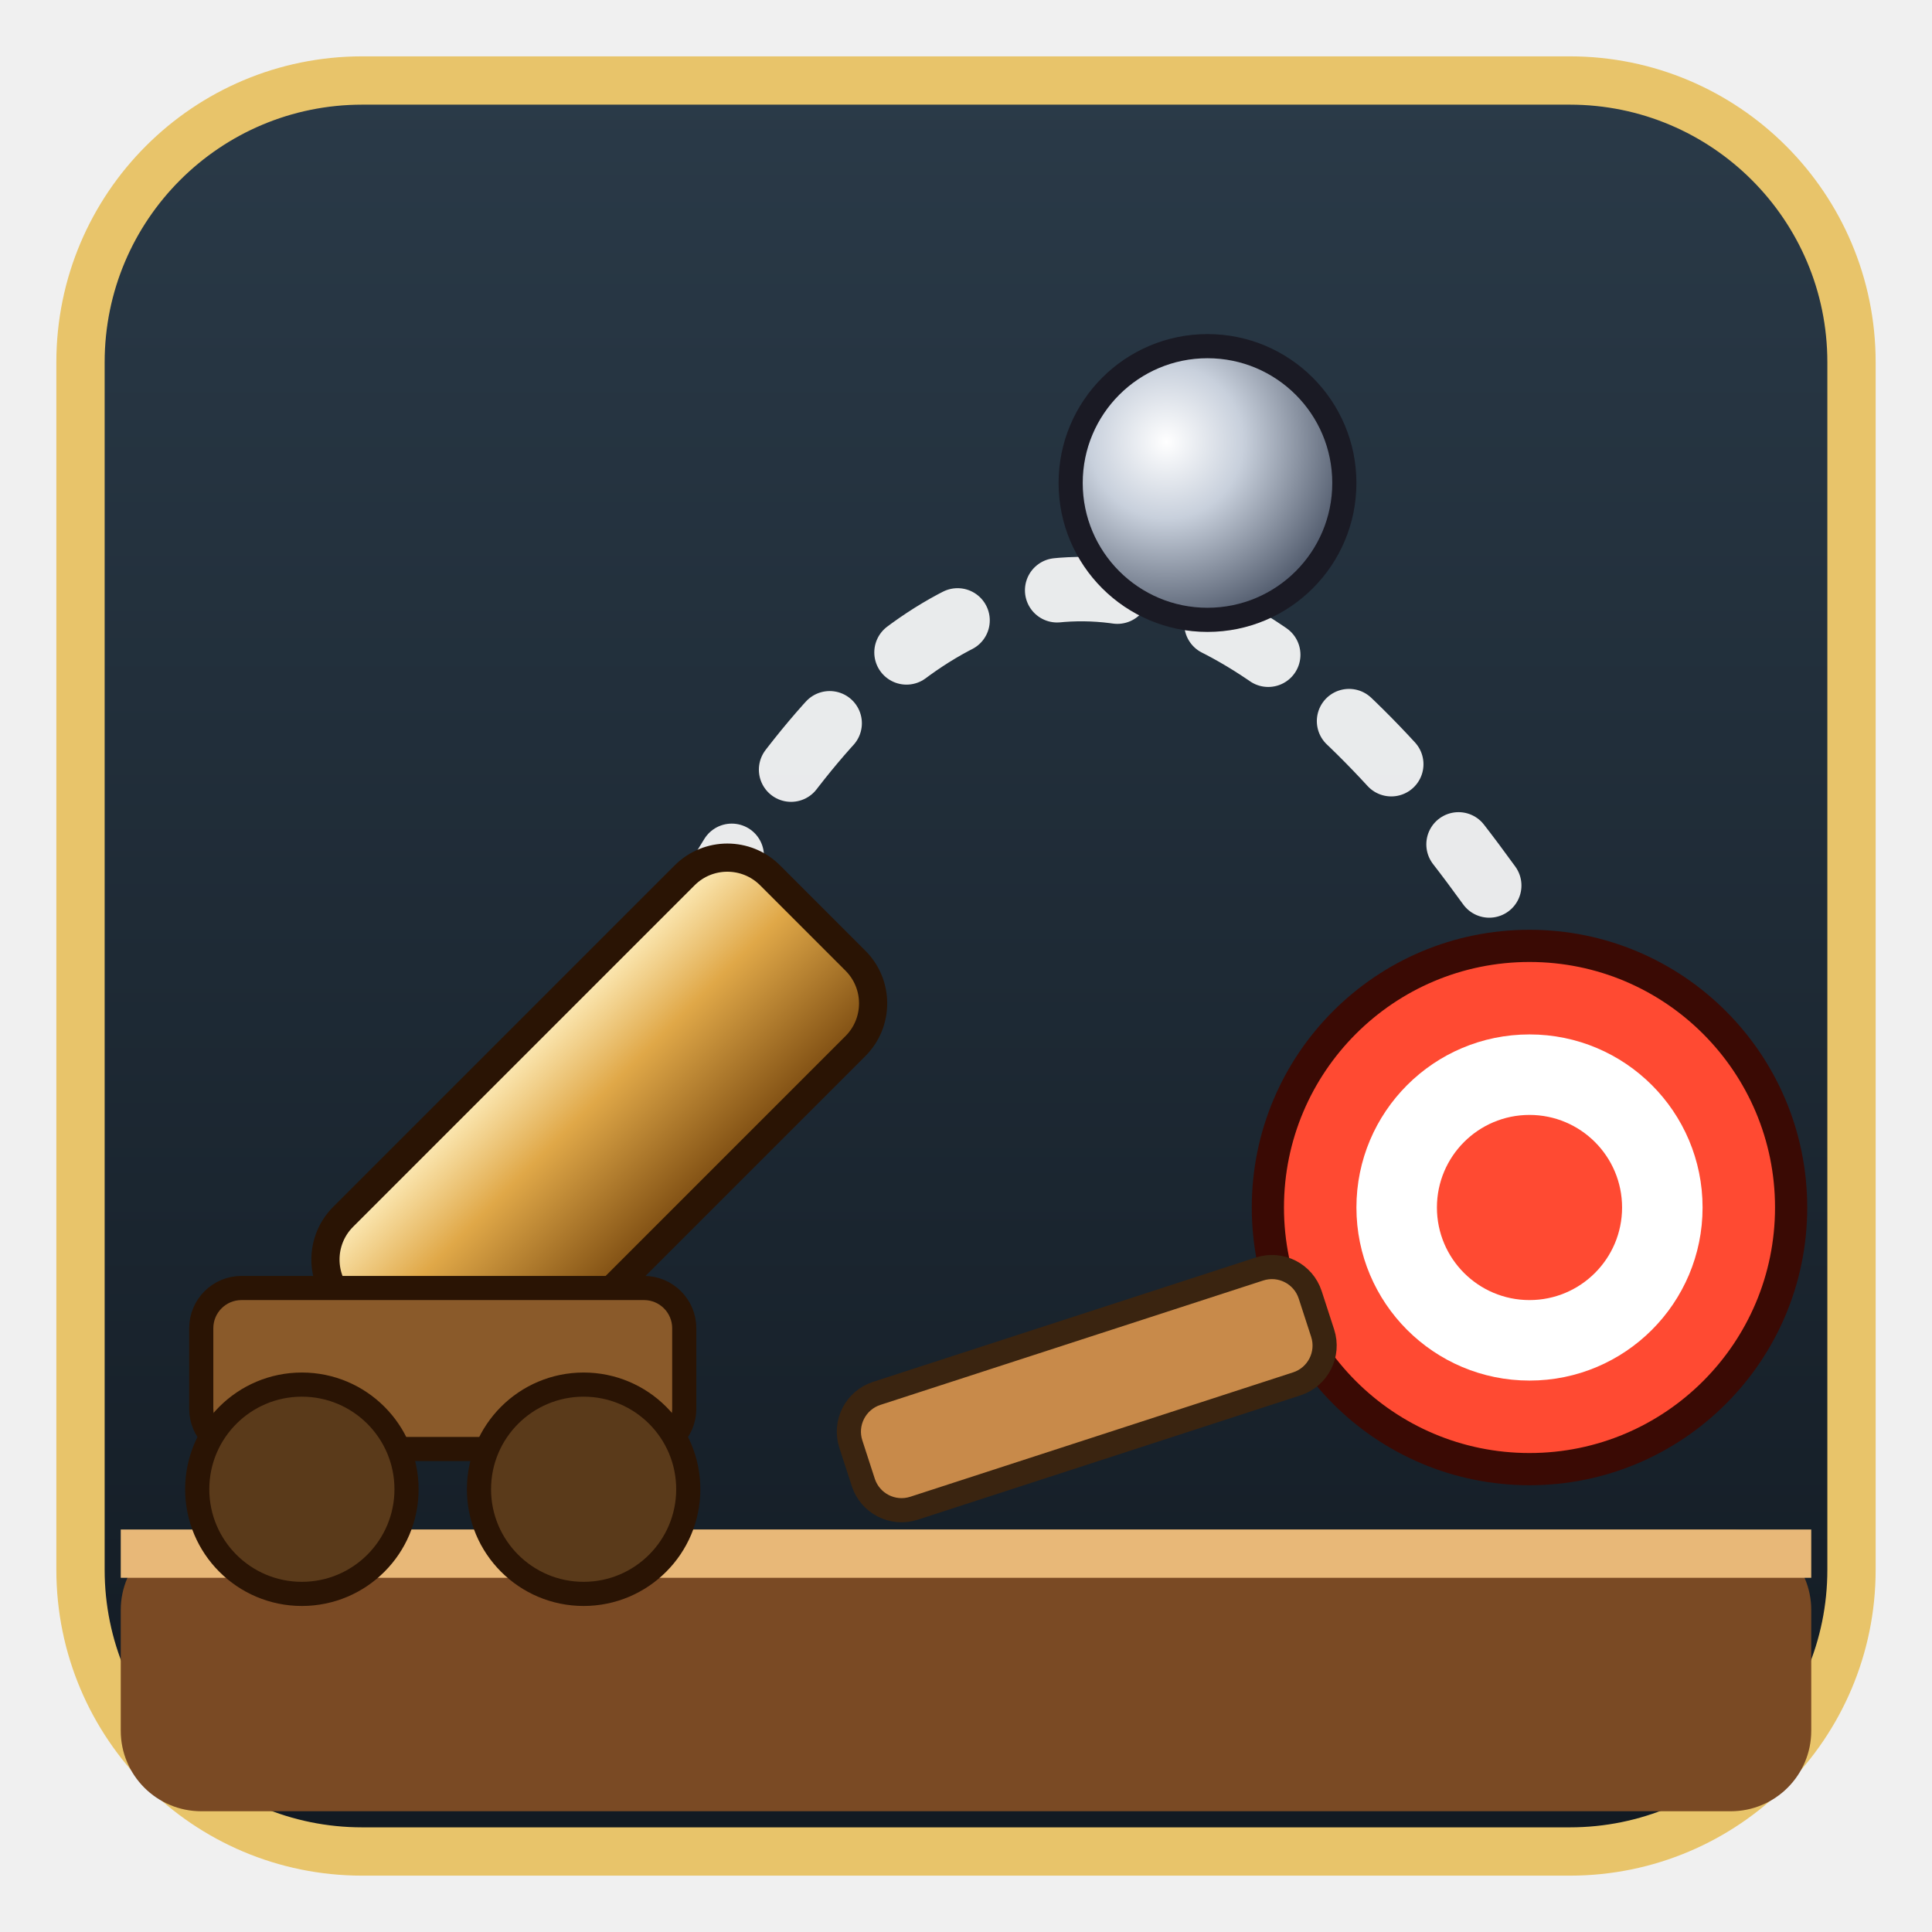
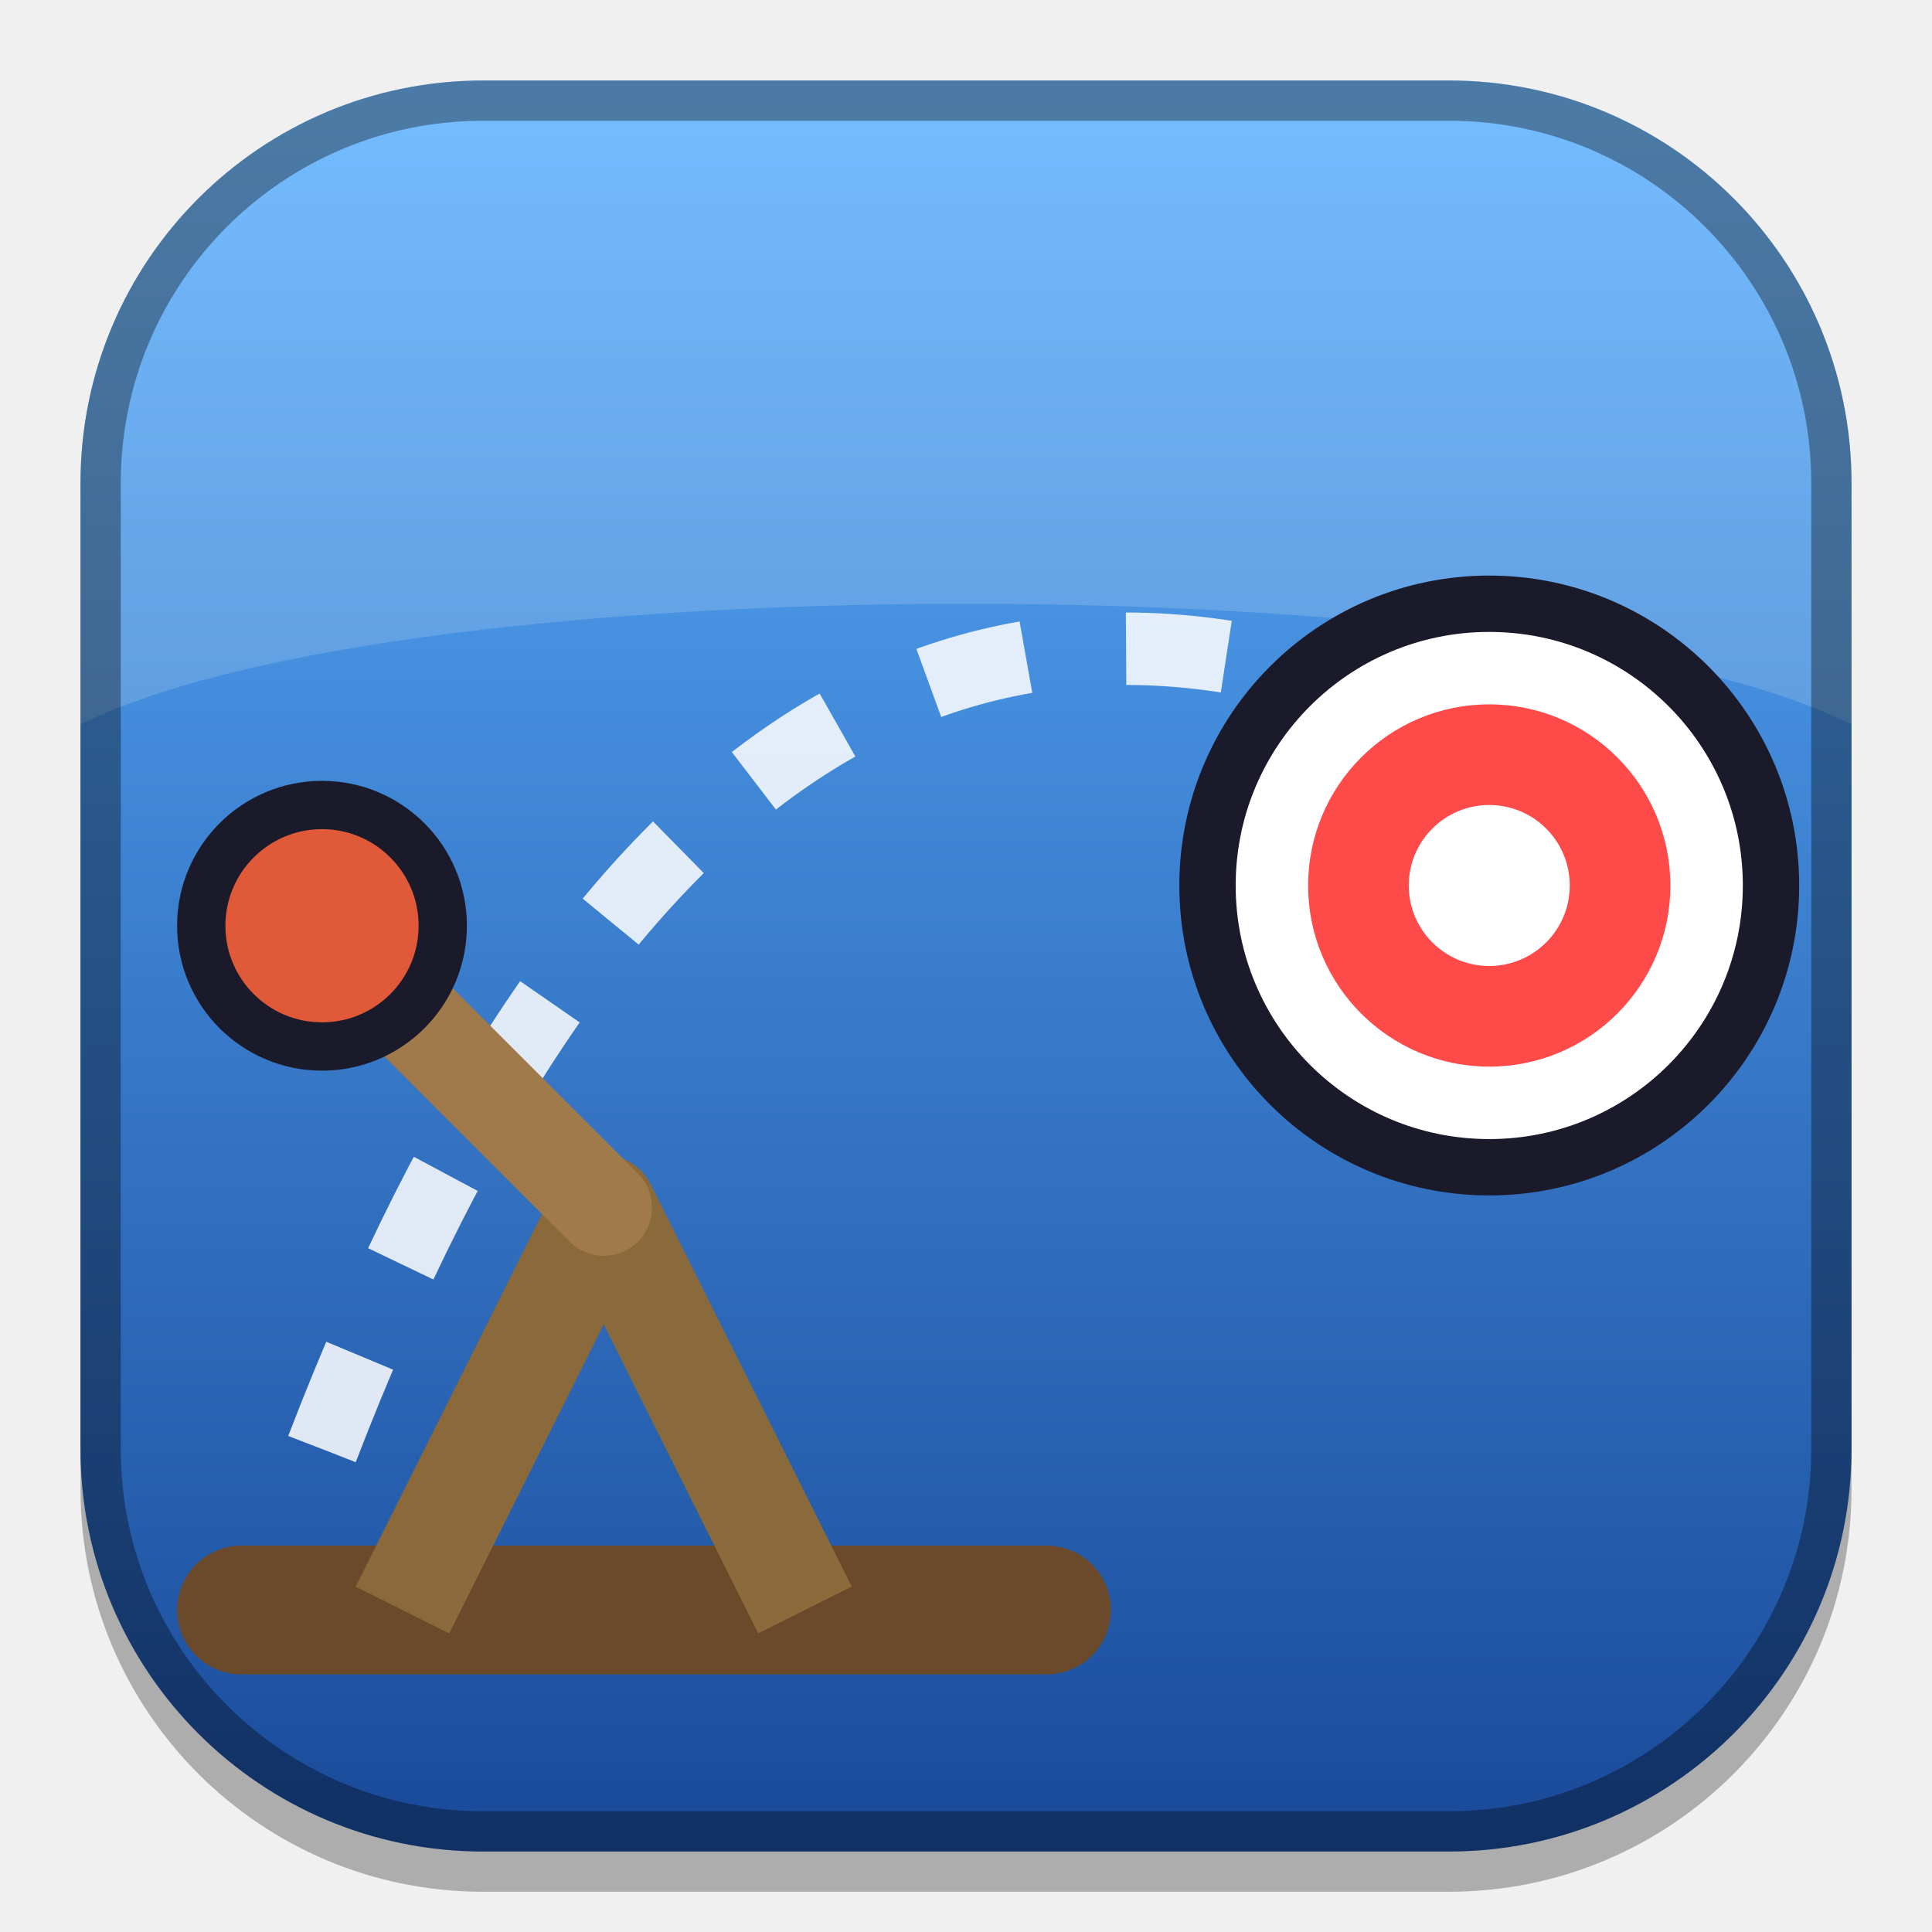
- <svg xmlns="http://www.w3.org/2000/svg" viewBox="0 0 48 48">
+ <svg xmlns="http://www.w3.org/2000/svg" viewBox="0 0 48 48" width="48" height="48">
  <defs>
-     <linearGradient id="bg" x1="0" y1="0" x2="0" y2="1">
-       <stop offset="0" stop-color="#2a3a48" />
-       <stop offset="1" stop-color="#121a22" />
+     <linearGradient id="t" x1="0" y1="0" x2="0" y2="1">
+       <stop offset="0" stop-color="#5ab0ff" />
+       <stop offset="1" stop-color="#1a4a9a" />
    </linearGradient>
-     <linearGradient id="brass" x1="0" y1="0" x2="0" y2="1">
-       <stop offset="0" stop-color="#fff0c0" />
-       <stop offset="0.4" stop-color="#e0a848" />
-       <stop offset="1" stop-color="#7a4a10" />
-     </linearGradient>
-     <radialGradient id="ball" cx="0.35" cy="0.35" r="0.7">
-       <stop offset="0" stop-color="#ffffff" />
-       <stop offset="0.4" stop-color="#c8d0dc" />
-       <stop offset="1" stop-color="#4a5466" />
-     </radialGradient>
  </defs>
-   <rect x="2" y="2" width="44" height="44" rx="7" fill="url(#bg)" stroke="#e8c46a" stroke-width="1.2" />
-   <rect x="3" y="38" width="42" height="7" rx="2" fill="#7a4a24" />
-   <rect x="3" y="38" width="42" height="1.2" fill="#e8b878" />
-   <path d="M14 30 Q24 4 37 22" fill="none" stroke="#ffffff" stroke-width="1.6" stroke-dasharray="1.5,2.6" stroke-linecap="round" opacity="0.9" />
-   <circle cx="38" cy="30" r="6.5" fill="#ff4a32" stroke="#3a0a04" stroke-width="0.8" />
-   <circle cx="38" cy="30" r="4.3" fill="#ffffff" />
-   <circle cx="38" cy="30" r="2.3" fill="#ff4a32" />
-   <rect x="21" y="33" width="12" height="3" rx="1" fill="#c88a4a" stroke="#3a2410" stroke-width="0.6" transform="rotate(-18 27 34.5)" />
-   <g transform="rotate(-45 11 32)">
-     <rect x="9" y="29" width="15" height="6" rx="1.5" fill="url(#brass)" stroke="#2a1404" stroke-width="0.7" />
-   </g>
-   <rect x="5" y="32" width="12" height="4" rx="1" fill="#8a5a2a" stroke="#2a1404" stroke-width="0.6" />
-   <circle cx="7.5" cy="37" r="2.6" fill="#5a3a1a" stroke="#2a1404" stroke-width="0.6" />
-   <circle cx="14.5" cy="37" r="2.6" fill="#5a3a1a" stroke="#2a1404" stroke-width="0.6" />
-   <circle cx="30" cy="12" r="3.4" fill="url(#ball)" stroke="#1a1a24" stroke-width="0.6" />
+   <rect x="2" y="3" width="44" height="44" rx="10" fill="#000" opacity=".28" />
+   <rect x="2" y="2" width="44" height="44" rx="10" fill="url(#t)" />
+   <path d="M12 2h24a10 10 0 0 1 10 10v6c-8-4-36-4-44 0v-6a10 10 0 0 1 10-10z" fill="#fff" opacity=".16" />
+   <rect x="2.5" y="2.5" width="43" height="43" rx="9.5" fill="none" stroke="#000" stroke-opacity=".35" />
+   <path d="M8 36q10-26 28-18" fill="none" stroke="#fff" stroke-width="1.8" stroke-dasharray="2.5 2.5" opacity=".85" />
+   <path d="M6 40h20" stroke="#6a4a2a" stroke-width="3.2" stroke-linecap="round" />
+   <path d="M10 40l5-10 5 10" fill="none" stroke="#8a6a3a" stroke-width="2.6" stroke-linejoin="round" />
+   <path d="M15 30l-6-6" stroke="#a07a4a" stroke-width="2.4" stroke-linecap="round" />
+   <circle cx="8" cy="23" r="3" fill="#e05a3a" stroke="#1a1a2a" stroke-width="1.2" />
+   <circle cx="37" cy="22" r="7" fill="#fff" stroke="#1a1a2a" stroke-width="1.4" />
+   <circle cx="37" cy="22" r="4.5" fill="#ff4a4a" />
+   <circle cx="37" cy="22" r="2" fill="#fff" />
</svg>
